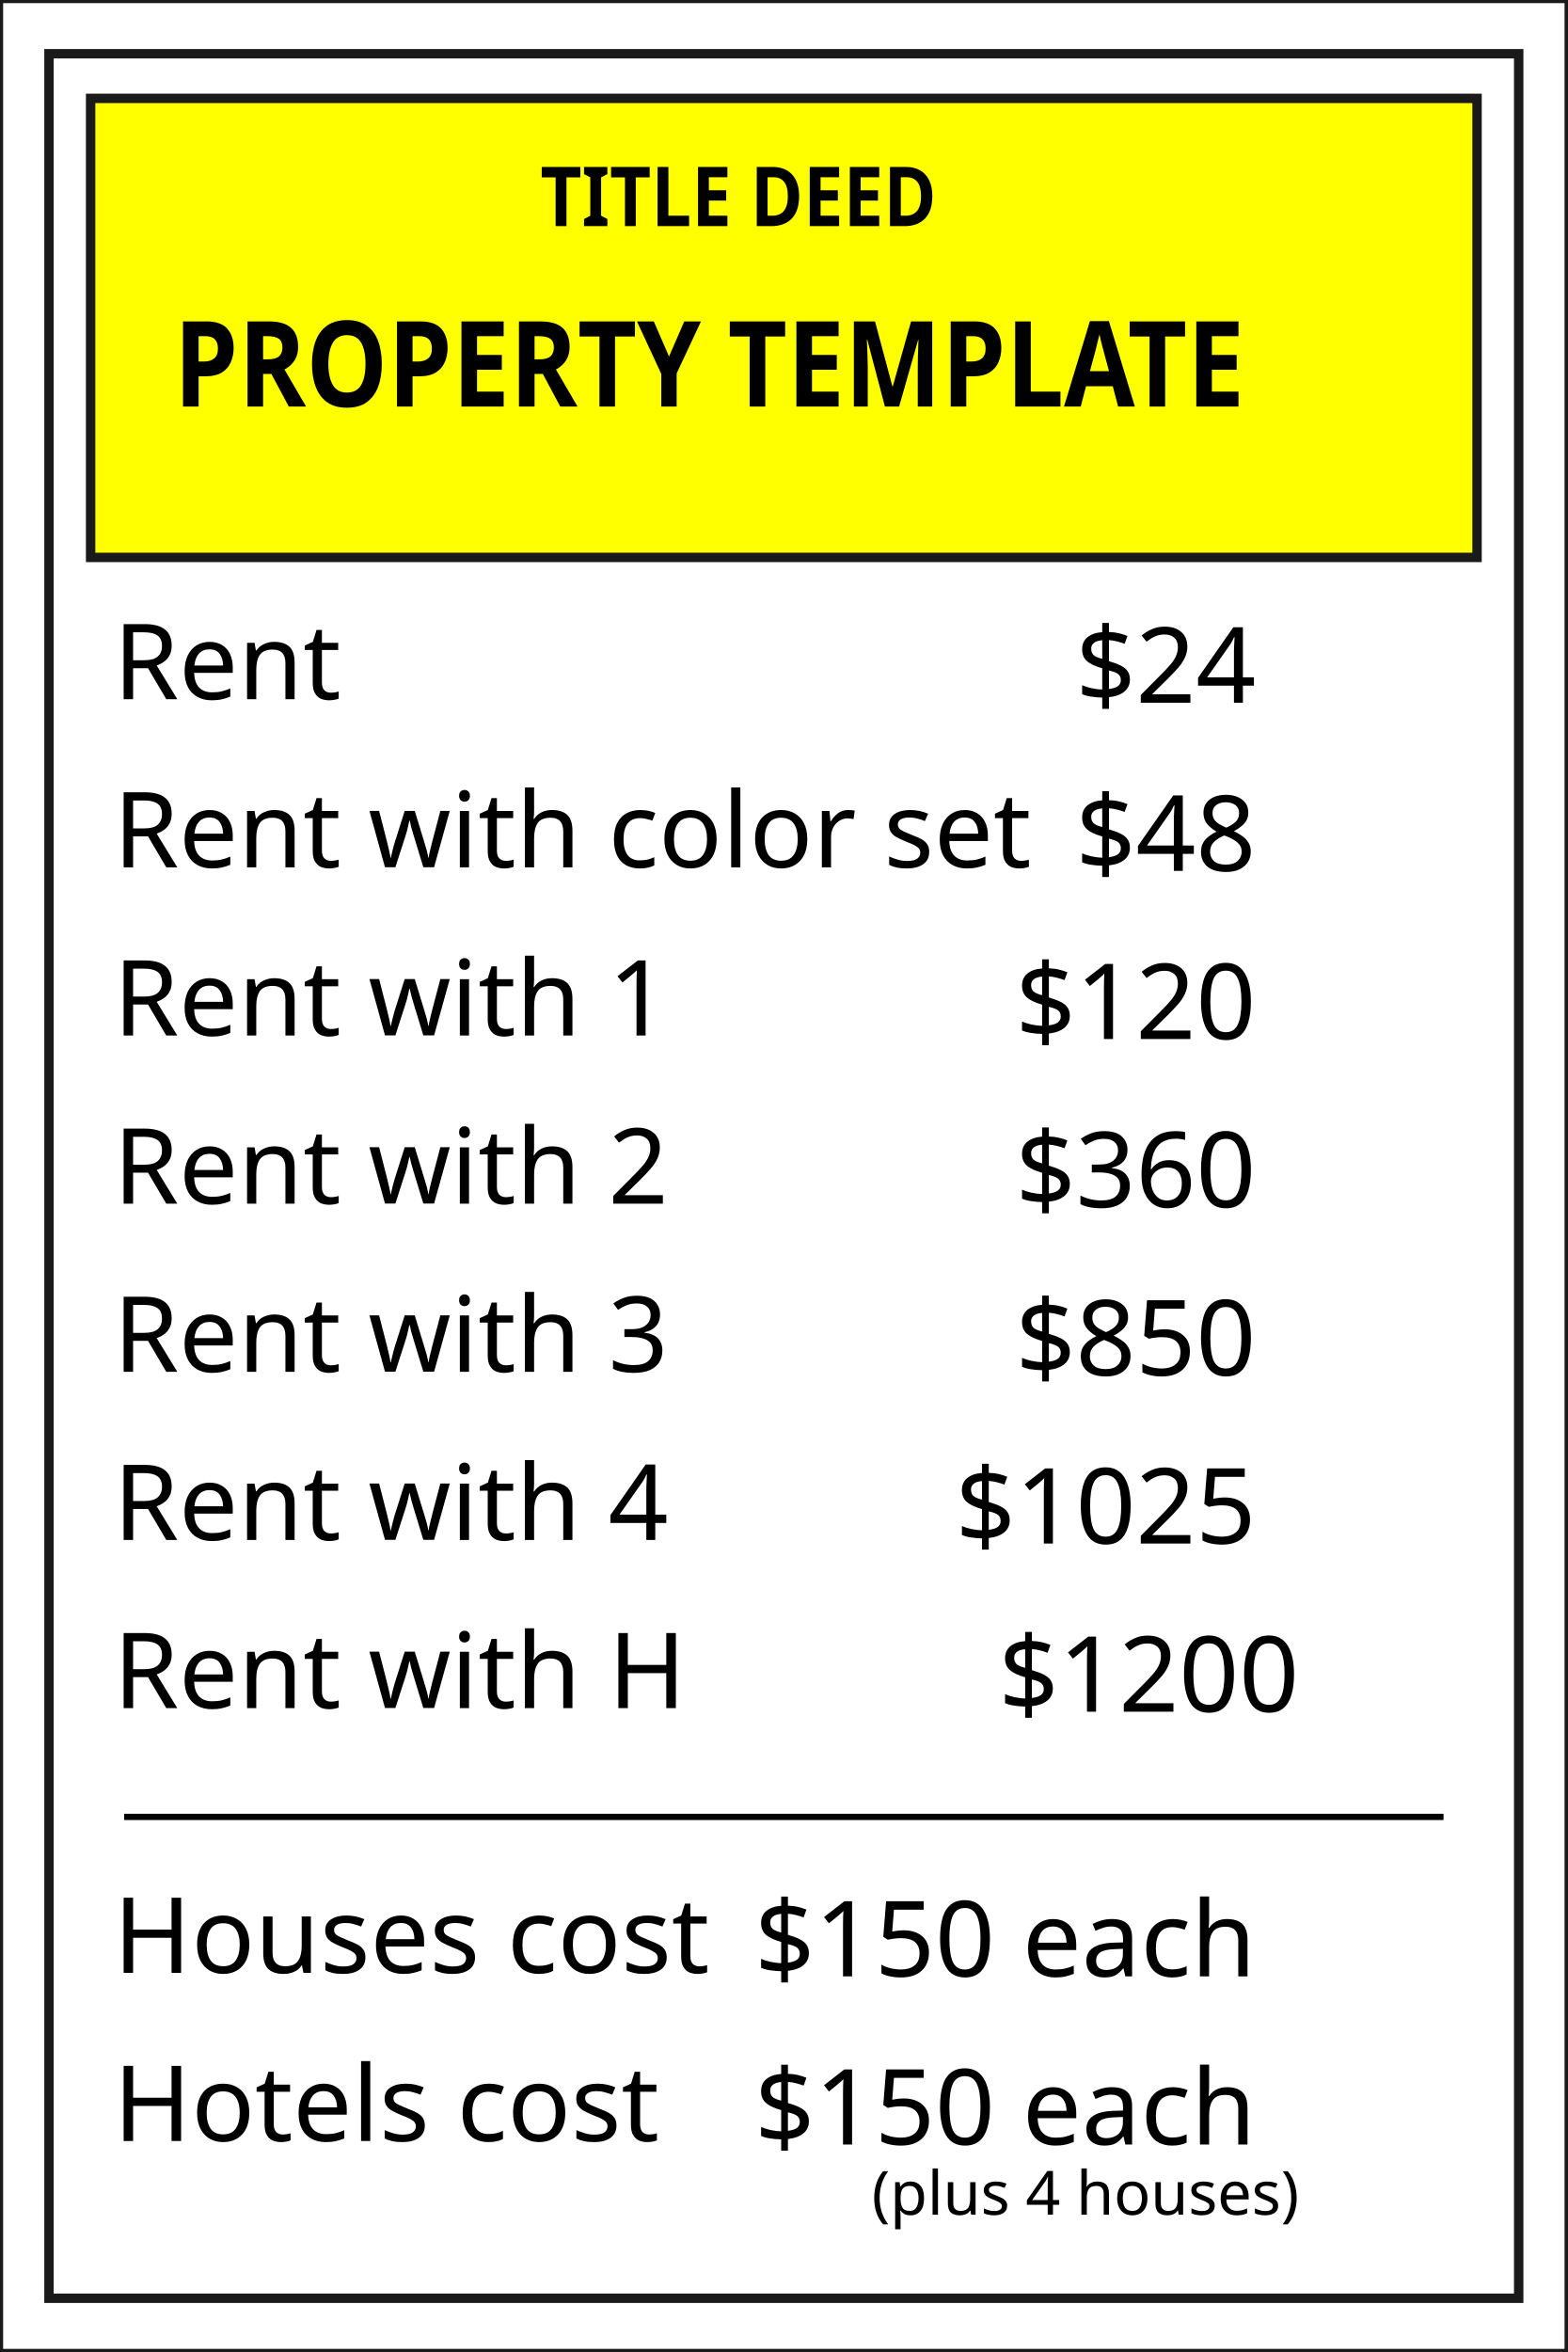
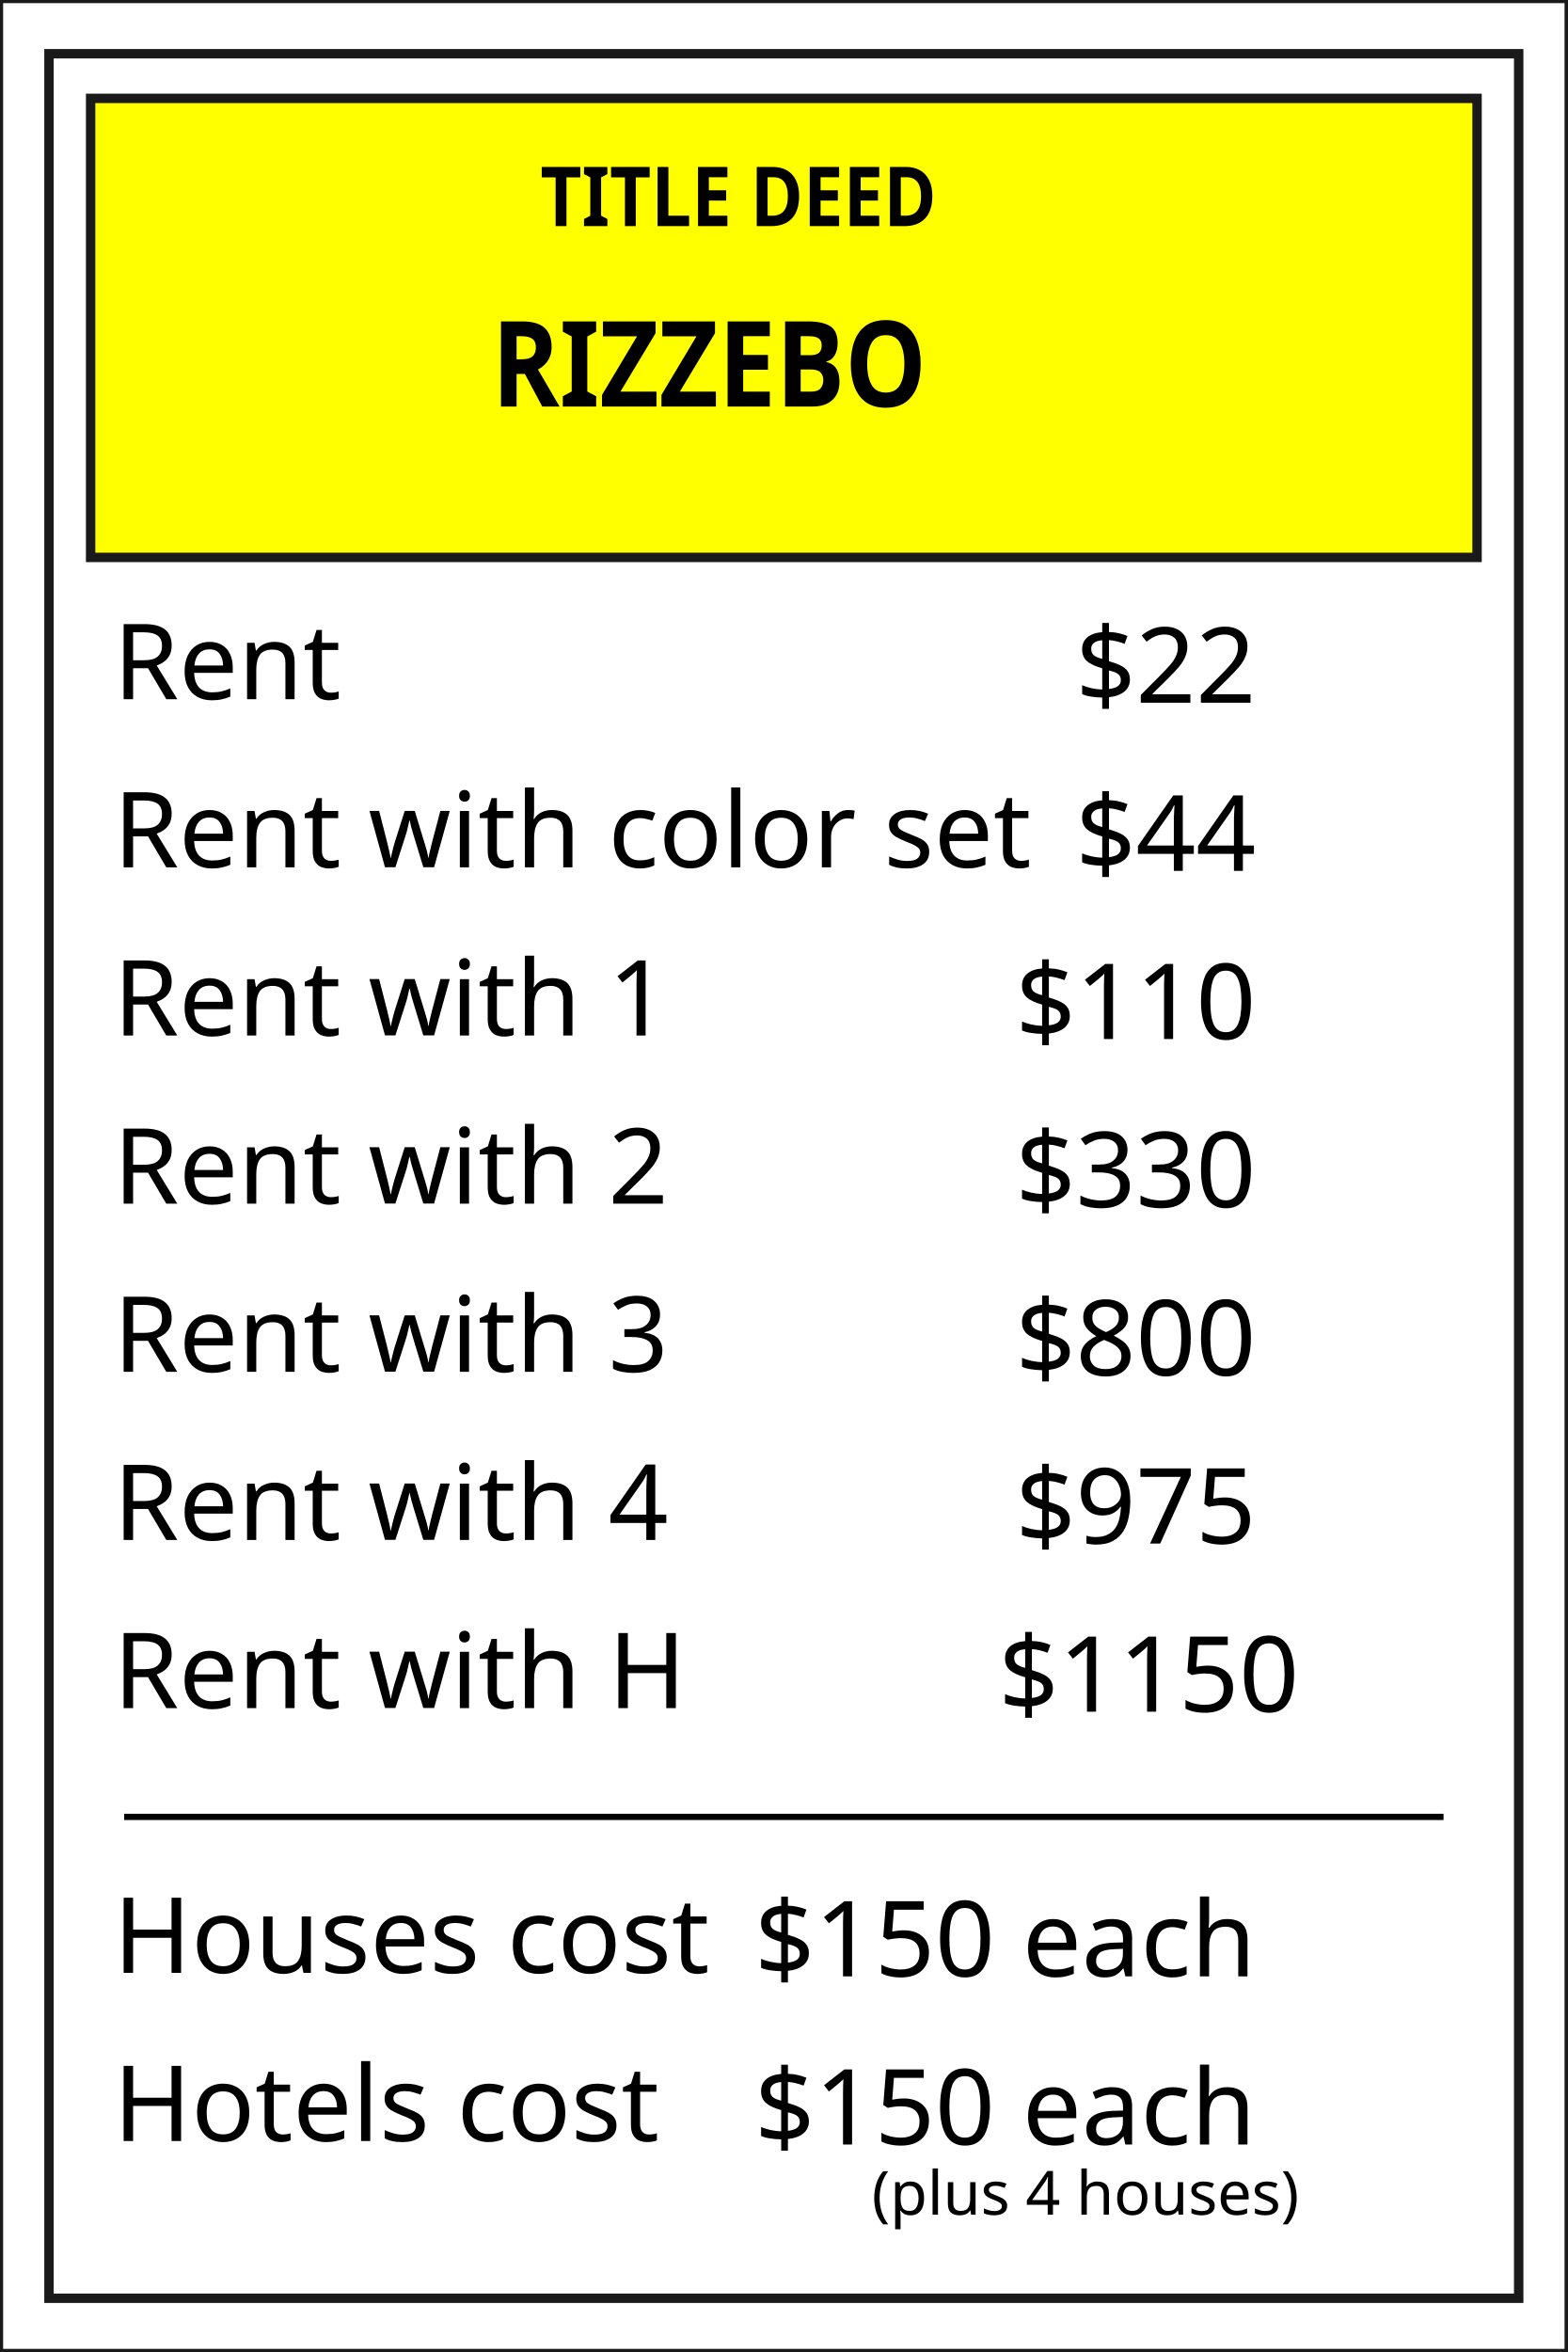
<svg xmlns="http://www.w3.org/2000/svg" width="200mm" height="300mm" viewBox="0 0 200 300" version="1.1" id="svg1">
  <defs id="defs1">
    <linearGradient id="swatch1">
      <stop style="stop-color:#ffff00;stop-opacity:1;" offset="0" id="stop1" />
    </linearGradient>
  </defs>
  <g id="layer1">
    <rect style="fill:#ffffff;stroke:#1a1a1a;stroke-width:0.8;paint-order:markers fill stroke" id="rect2" width="200" height="300" x="0" y="0" />
    <rect style="fill:none;stroke:#1a1a1a;stroke-width:1.2;stroke-dasharray:none;paint-order:stroke fill markers" id="rect1" width="187.501" height="286.291" x="6.249" y="6.854" />
    <rect style="fill:#ffff00;stroke:#1a1a1a;stroke-width:1.2;stroke-dasharray:none;paint-order:markers fill stroke;fill-opacity:1" id="rect1-3" width="176.875" height="58.551" x="11.562" y="12.548" />
    <g id="g17" transform="translate(0.9512508,3.604096)">
      <text xml:space="preserve" style="font-style:normal;font-weight:normal;font-size:10.583px;line-height:1.6;font-family:sans-serif;fill:#000000;fill-opacity:1;stroke:none;stroke-width:0.265" x="13.529" y="85.576" id="text1">
        <tspan id="tspan38" x="13.529" y="85.576" style="font-style:normal;font-variant:normal;font-weight:normal;font-stretch:normal;font-size:13.406px;line-height:1.6;font-family:Sans;-inkscape-font-specification:'Sans, Normal';font-variant-ligatures:normal;font-variant-caps:normal;font-variant-numeric:normal;font-variant-east-asian:normal">Rent</tspan>
        <tspan id="tspan39" x="13.529" y="107.025" style="font-style:normal;font-variant:normal;font-weight:normal;font-stretch:normal;font-size:13.406px;line-height:1.6;font-family:Sans;-inkscape-font-specification:'Sans, Normal';font-variant-ligatures:normal;font-variant-caps:normal;font-variant-numeric:normal;font-variant-east-asian:normal">Rent with color set</tspan>
        <tspan id="tspan40" x="13.529" y="128.474" style="font-style:normal;font-variant:normal;font-weight:normal;font-stretch:normal;font-size:13.406px;line-height:1.6;font-family:Sans;-inkscape-font-specification:'Sans, Normal';font-variant-ligatures:normal;font-variant-caps:normal;font-variant-numeric:normal;font-variant-east-asian:normal">Rent with 1</tspan>
        <tspan id="tspan41" x="13.529" y="149.923" style="font-style:normal;font-variant:normal;font-weight:normal;font-stretch:normal;font-size:13.406px;line-height:1.6;font-family:Sans;-inkscape-font-specification:'Sans, Normal';font-variant-ligatures:normal;font-variant-caps:normal;font-variant-numeric:normal;font-variant-east-asian:normal">Rent with 2</tspan>
        <tspan id="tspan42" x="13.529" y="171.372" style="font-style:normal;font-variant:normal;font-weight:normal;font-stretch:normal;font-size:13.406px;line-height:1.6;font-family:Sans;-inkscape-font-specification:'Sans, Normal';font-variant-ligatures:normal;font-variant-caps:normal;font-variant-numeric:normal;font-variant-east-asian:normal">Rent with 3</tspan>
        <tspan id="tspan43" x="13.529" y="192.821" style="font-style:normal;font-variant:normal;font-weight:normal;font-stretch:normal;font-size:13.406px;line-height:1.6;font-family:Sans;-inkscape-font-specification:'Sans, Normal';font-variant-ligatures:normal;font-variant-caps:normal;font-variant-numeric:normal;font-variant-east-asian:normal">Rent with 4</tspan>
        <tspan id="tspan44" x="13.529" y="214.27" style="font-style:normal;font-variant:normal;font-weight:normal;font-stretch:normal;font-size:13.406px;line-height:1.6;font-family:Sans;-inkscape-font-specification:'Sans, Normal';font-variant-ligatures:normal;font-variant-caps:normal;font-variant-numeric:normal;font-variant-east-asian:normal">Rent with H</tspan>
      </text>
      <text xml:space="preserve" style="font-style:normal;font-weight:normal;font-size:10.583px;line-height:1.6;font-family:sans-serif;text-align:end;text-anchor:end;fill:#000000;fill-opacity:1;stroke:none;stroke-width:0.265" x="184.047" y="86.026" id="text11">
-         <tspan id="tspan11" style="font-style:normal;font-variant:normal;font-weight:normal;font-stretch:normal;font-size:13.406px;line-height:1.6;font-family:Sans;-inkscape-font-specification:'Sans, Normal';font-variant-ligatures:normal;font-variant-caps:normal;font-variant-numeric:normal;font-variant-east-asian:normal;text-align:end;text-anchor:end;stroke-width:0.265" x="184.047" y="86.026">$24</tspan>
-         <tspan style="font-style:normal;font-variant:normal;font-weight:normal;font-stretch:normal;font-size:13.406px;line-height:1.6;font-family:Sans;-inkscape-font-specification:'Sans, Normal';font-variant-ligatures:normal;font-variant-caps:normal;font-variant-numeric:normal;font-variant-east-asian:normal;text-align:end;text-anchor:end;stroke-width:0.265" x="184.047" y="107.475" id="tspan12">$48</tspan>
-         <tspan style="font-style:normal;font-variant:normal;font-weight:normal;font-stretch:normal;font-size:13.406px;line-height:1.6;font-family:Sans;-inkscape-font-specification:'Sans, Normal';font-variant-ligatures:normal;font-variant-caps:normal;font-variant-numeric:normal;font-variant-east-asian:normal;text-align:end;text-anchor:end;stroke-width:0.265" x="184.047" y="128.924" id="tspan13">$120</tspan>
-         <tspan style="font-style:normal;font-variant:normal;font-weight:normal;font-stretch:normal;font-size:13.406px;line-height:1.6;font-family:Sans;-inkscape-font-specification:'Sans, Normal';font-variant-ligatures:normal;font-variant-caps:normal;font-variant-numeric:normal;font-variant-east-asian:normal;text-align:end;text-anchor:end;stroke-width:0.265" x="184.047" y="150.373" id="tspan14">$360</tspan>
-         <tspan style="font-style:normal;font-variant:normal;font-weight:normal;font-stretch:normal;font-size:13.406px;line-height:1.6;font-family:Sans;-inkscape-font-specification:'Sans, Normal';font-variant-ligatures:normal;font-variant-caps:normal;font-variant-numeric:normal;font-variant-east-asian:normal;text-align:end;text-anchor:end;stroke-width:0.265" x="184.047" y="171.822" id="tspan15">$850</tspan>
-         <tspan style="font-style:normal;font-variant:normal;font-weight:normal;font-stretch:normal;font-size:13.406px;line-height:1.6;font-family:Sans;-inkscape-font-specification:'Sans, Normal';font-variant-ligatures:normal;font-variant-caps:normal;font-variant-numeric:normal;font-variant-east-asian:normal;text-align:end;text-anchor:end;stroke-width:0.265" x="184.047" y="193.271" id="tspan16">$1025</tspan>
-         <tspan style="font-style:normal;font-variant:normal;font-weight:normal;font-stretch:normal;font-size:13.406px;line-height:1.6;font-family:Sans;-inkscape-font-specification:'Sans, Normal';font-variant-ligatures:normal;font-variant-caps:normal;font-variant-numeric:normal;font-variant-east-asian:normal;text-align:end;text-anchor:end;stroke-width:0.265" x="184.047" y="214.72" id="tspan17">$1200</tspan>
+         <tspan id="tspan11" style="font-style:normal;font-variant:normal;font-weight:normal;font-stretch:normal;font-size:13.406px;line-height:1.6;font-family:Sans;-inkscape-font-specification:'Sans, Normal';font-variant-ligatures:normal;font-variant-caps:normal;font-variant-numeric:normal;font-variant-east-asian:normal;text-align:end;text-anchor:end;stroke-width:0.265" x="184.047" y="86.026">$22</tspan>
+         <tspan style="font-style:normal;font-variant:normal;font-weight:normal;font-stretch:normal;font-size:13.406px;line-height:1.6;font-family:Sans;-inkscape-font-specification:'Sans, Normal';font-variant-ligatures:normal;font-variant-caps:normal;font-variant-numeric:normal;font-variant-east-asian:normal;text-align:end;text-anchor:end;stroke-width:0.265" x="184.047" y="107.475" id="tspan12">$44</tspan>
+         <tspan style="font-style:normal;font-variant:normal;font-weight:normal;font-stretch:normal;font-size:13.406px;line-height:1.6;font-family:Sans;-inkscape-font-specification:'Sans, Normal';font-variant-ligatures:normal;font-variant-caps:normal;font-variant-numeric:normal;font-variant-east-asian:normal;text-align:end;text-anchor:end;stroke-width:0.265" x="184.047" y="128.924" id="tspan13">$110</tspan>
+         <tspan style="font-style:normal;font-variant:normal;font-weight:normal;font-stretch:normal;font-size:13.406px;line-height:1.6;font-family:Sans;-inkscape-font-specification:'Sans, Normal';font-variant-ligatures:normal;font-variant-caps:normal;font-variant-numeric:normal;font-variant-east-asian:normal;text-align:end;text-anchor:end;stroke-width:0.265" x="184.047" y="150.373" id="tspan14">$330</tspan>
+         <tspan style="font-style:normal;font-variant:normal;font-weight:normal;font-stretch:normal;font-size:13.406px;line-height:1.6;font-family:Sans;-inkscape-font-specification:'Sans, Normal';font-variant-ligatures:normal;font-variant-caps:normal;font-variant-numeric:normal;font-variant-east-asian:normal;text-align:end;text-anchor:end;stroke-width:0.265" x="184.047" y="171.822" id="tspan15">$800</tspan>
+         <tspan style="font-style:normal;font-variant:normal;font-weight:normal;font-stretch:normal;font-size:13.406px;line-height:1.6;font-family:Sans;-inkscape-font-specification:'Sans, Normal';font-variant-ligatures:normal;font-variant-caps:normal;font-variant-numeric:normal;font-variant-east-asian:normal;text-align:end;text-anchor:end;stroke-width:0.265" x="184.047" y="193.271" id="tspan16">$975</tspan>
+         <tspan style="font-style:normal;font-variant:normal;font-weight:normal;font-stretch:normal;font-size:13.406px;line-height:1.6;font-family:Sans;-inkscape-font-specification:'Sans, Normal';font-variant-ligatures:normal;font-variant-caps:normal;font-variant-numeric:normal;font-variant-east-asian:normal;text-align:end;text-anchor:end;stroke-width:0.265" x="184.047" y="214.72" id="tspan17">$1150</tspan>
      </text>
    </g>
    <g id="g17-3" transform="translate(0.9512508,166.0587)">
      <text xml:space="preserve" style="font-style:normal;font-variant:normal;font-weight:normal;font-stretch:normal;font-size:13.406px;line-height:1.6;font-family:sans-serif;-inkscape-font-specification:'sans-serif, Normal';font-variant-ligatures:normal;font-variant-caps:normal;font-variant-numeric:normal;font-variant-east-asian:normal;fill:#000000;fill-opacity:1;stroke:none;stroke-width:0.265" x="13.529" y="85.576" id="text1-8">
        <tspan id="tspan1-1" style="font-style:normal;font-variant:normal;font-weight:normal;font-stretch:normal;font-size:13.406px;line-height:1.6;font-family:sans-serif;-inkscape-font-specification:'sans-serif, Normal';font-variant-ligatures:normal;font-variant-caps:normal;font-variant-numeric:normal;font-variant-east-asian:normal;stroke-width:0.265" x="13.529" y="85.576">Houses cost</tspan>
        <tspan style="font-style:normal;font-variant:normal;font-weight:normal;font-stretch:normal;font-size:13.406px;line-height:1.6;font-family:sans-serif;-inkscape-font-specification:'sans-serif, Normal';font-variant-ligatures:normal;font-variant-caps:normal;font-variant-numeric:normal;font-variant-east-asian:normal;stroke-width:0.265" x="13.529" y="107.025" id="tspan8-4">Hotels cost</tspan>
      </text>
      <text xml:space="preserve" style="font-style:normal;font-weight:normal;font-size:10.583px;line-height:0;font-family:sans-serif;text-align:end;text-anchor:end;fill:#000000;fill-opacity:1;stroke:none;stroke-width:0.265" x="184.047" y="86.026" id="text11-9">
        <tspan style="font-style:normal;font-variant:normal;font-weight:normal;font-stretch:normal;font-size:13.406px;line-height:1.6;font-family:Sans;-inkscape-font-specification:'Sans, Normal';font-variant-ligatures:normal;font-variant-caps:normal;font-variant-numeric:normal;font-variant-east-asian:normal;text-align:end;text-anchor:end;stroke-width:0.265" id="tspan47" x="184.047" y="86.026">$150 each</tspan>
        <tspan style="font-style:normal;font-variant:normal;font-weight:normal;font-stretch:normal;font-size:13.406px;line-height:1.6;font-family:Sans;-inkscape-font-specification:'Sans, Normal';font-variant-ligatures:normal;font-variant-caps:normal;font-variant-numeric:normal;font-variant-east-asian:normal;text-align:end;text-anchor:end;stroke-width:0.265" id="tspan48" x="184.047" y="107.475">$150 each</tspan>
        <tspan style="font-size:7.761px;line-height:1.25;text-align:end;letter-spacing:0px;text-anchor:end;stroke-width:0.265" x="184.047" y="121.428" id="tspan23" dy="-5">(plus 4 houses)</tspan>
      </text>
    </g>
    <path style="fill:none;stroke:#000000;stroke-width:0.8;stroke-linecap:butt;stroke-linejoin:miter;stroke-dasharray:none;stroke-opacity:1" d="M 15.84,231.747 H 184.16" id="path23" />
    <text xml:space="preserve" style="font-style:normal;font-variant:normal;font-weight:normal;font-stretch:normal;font-size:9.834px;font-family:sans-serif;-inkscape-font-specification:'sans-serif, ';font-variant-ligatures:normal;font-variant-caps:normal;font-variant-numeric:normal;font-variant-east-asian:normal;fill:#000000;fill-opacity:1;stroke:none;stroke-width:0.246" x="107.771" y="26.802" id="text49" transform="scale(0.9291767,1.076222)">
      <tspan id="tspan49" style="font-style:normal;font-variant:normal;font-weight:bold;font-stretch:normal;font-size:9.834px;font-family:Sans;-inkscape-font-specification:'Sans, Bold';font-variant-ligatures:normal;font-variant-caps:normal;font-variant-numeric:normal;font-variant-east-asian:normal;text-align:center;text-anchor:middle;stroke-width:0.246" x="107.771" y="26.802">TITLE DEED</tspan>
    </text>
    <text xml:space="preserve" style="font-style:normal;font-weight:normal;font-size:14.111px;font-family:sans-serif;fill:#000000;fill-opacity:1;stroke:none;stroke-width:0.246" x="106.648" y="48.133" id="text50" transform="scale(0.9282208,1.07733)">
-       <tspan id="tspan50" style="font-weight:bold;font-size:14.111px;text-align:center;text-anchor:middle;stroke-width:0.246" x="106.648" y="48.133">PROPERTY TEMPLATE</tspan>
+       <tspan id="tspan50" style="font-weight:bold;font-size:14.111px;text-align:center;text-anchor:middle;stroke-width:0.246" x="106.648" y="48.133">RIZZEBO</tspan>
    </text>
  </g>
</svg>
